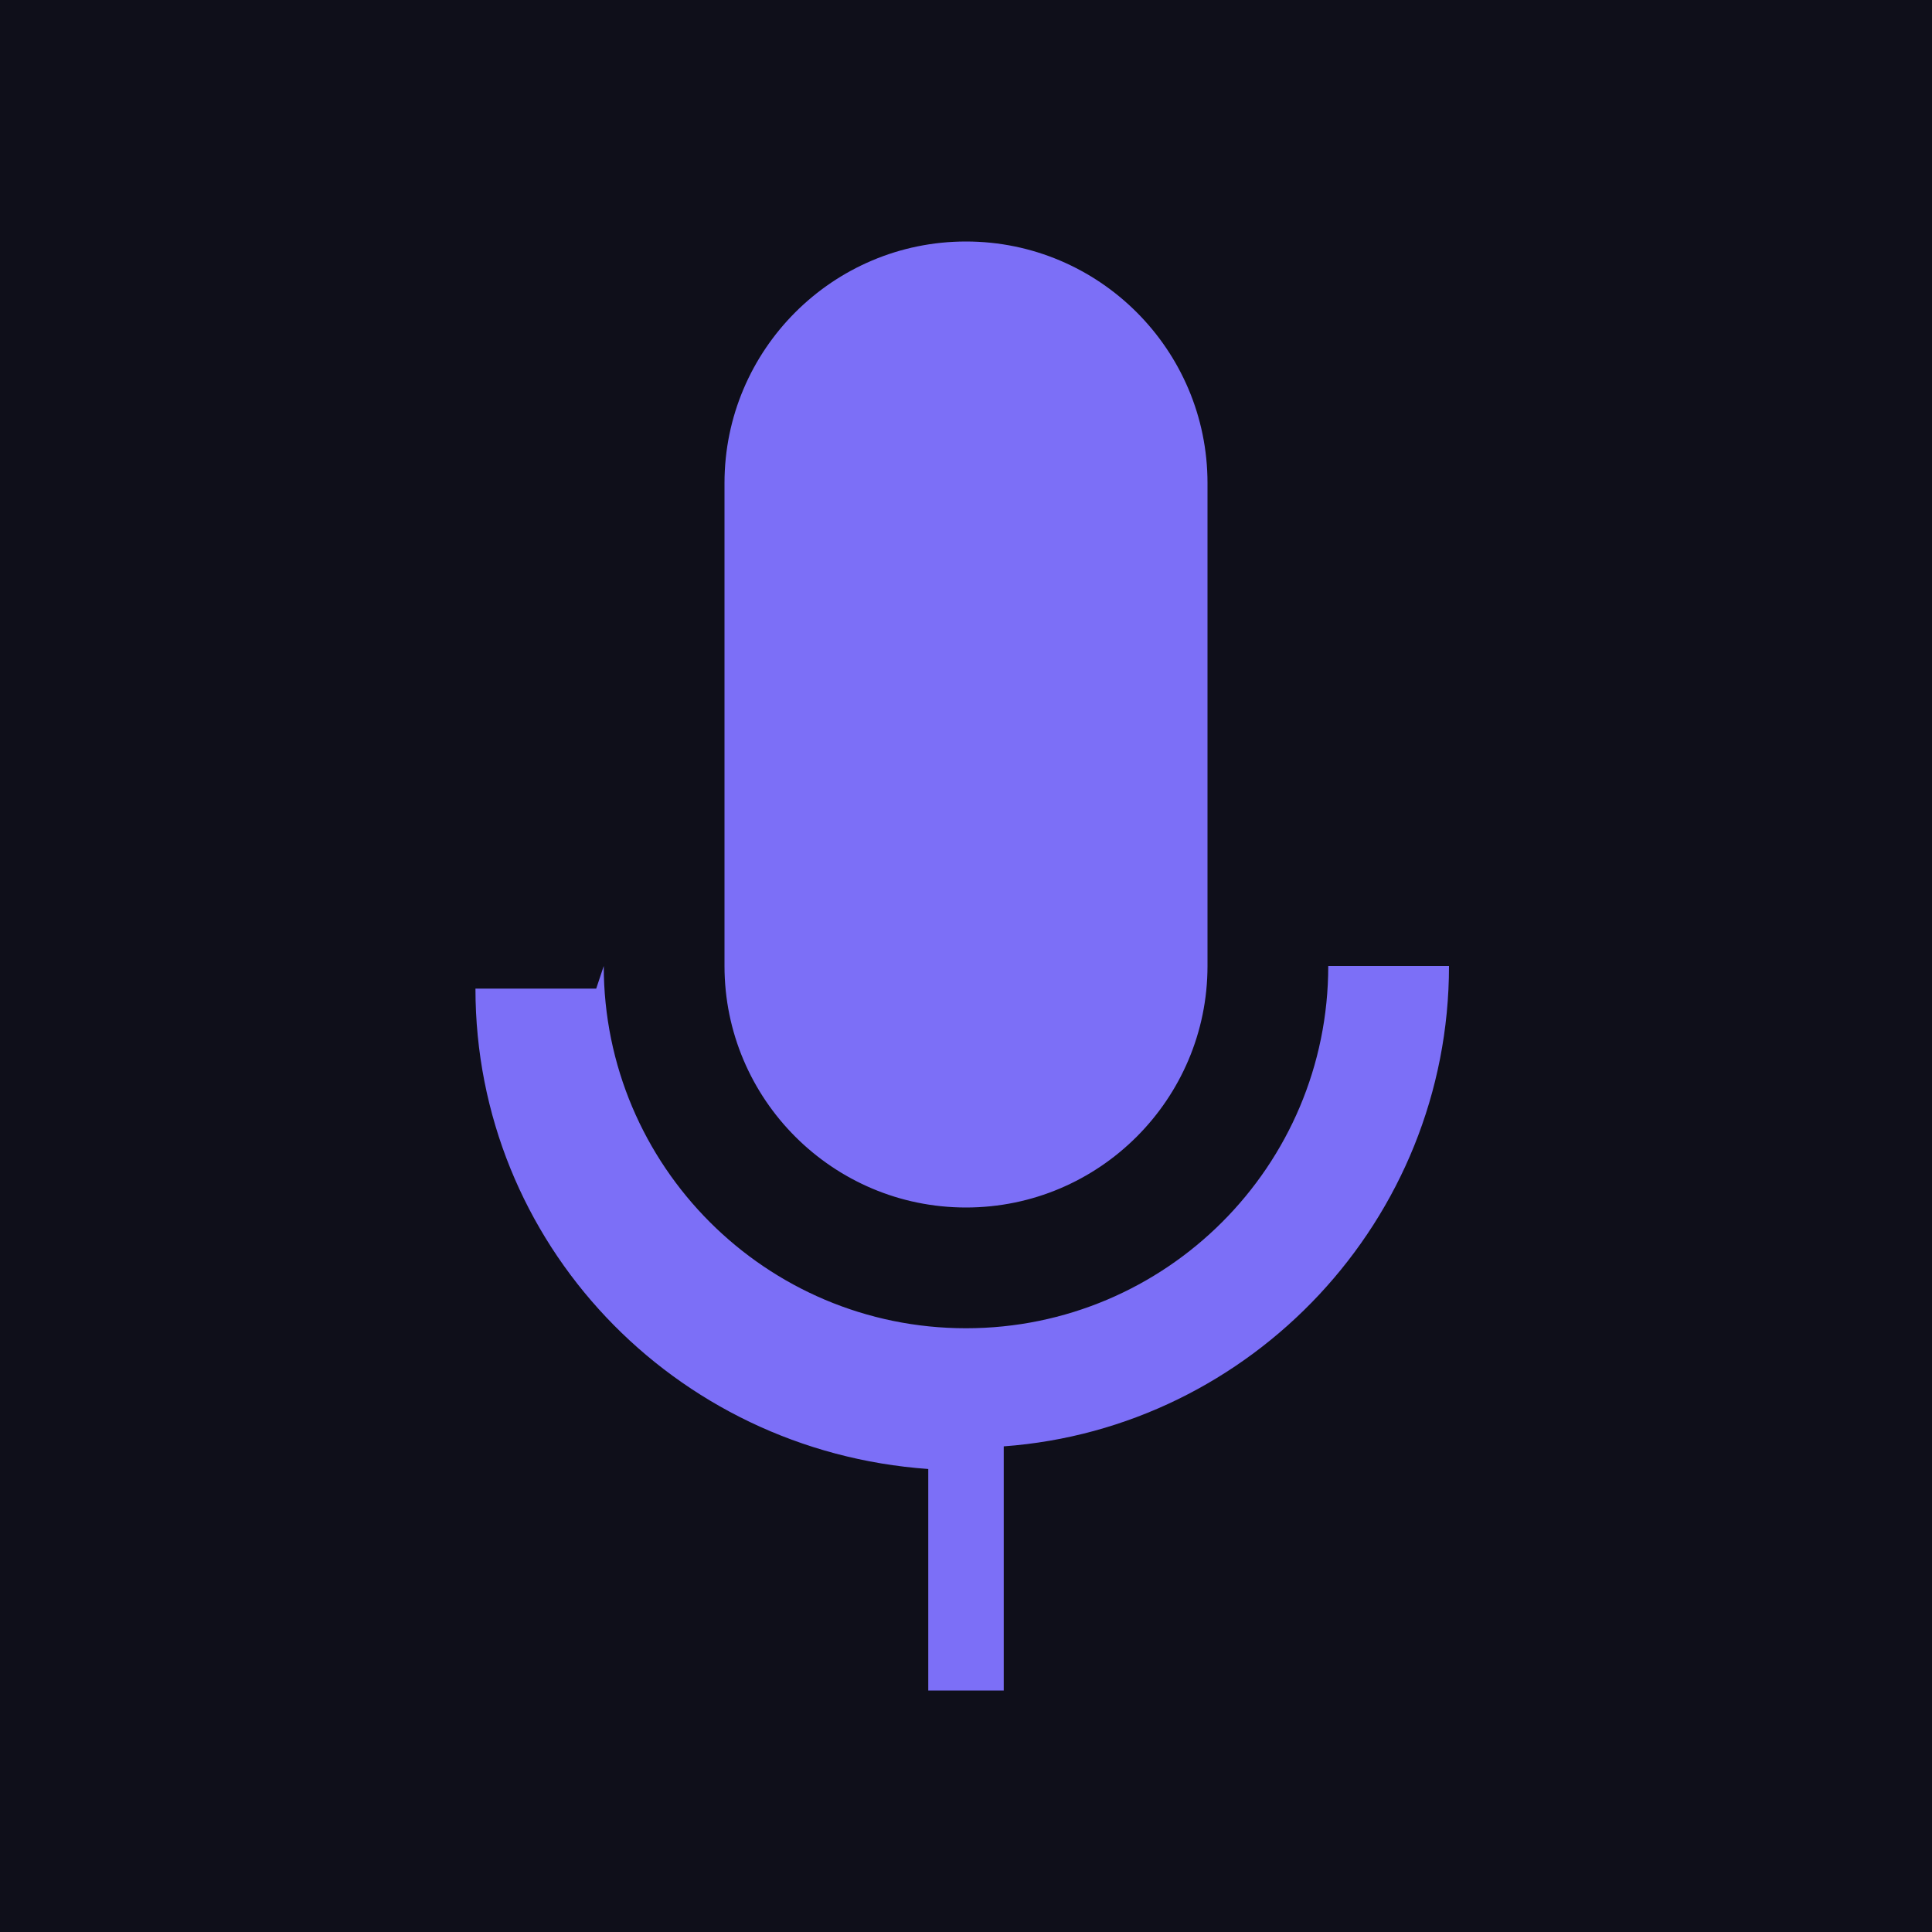
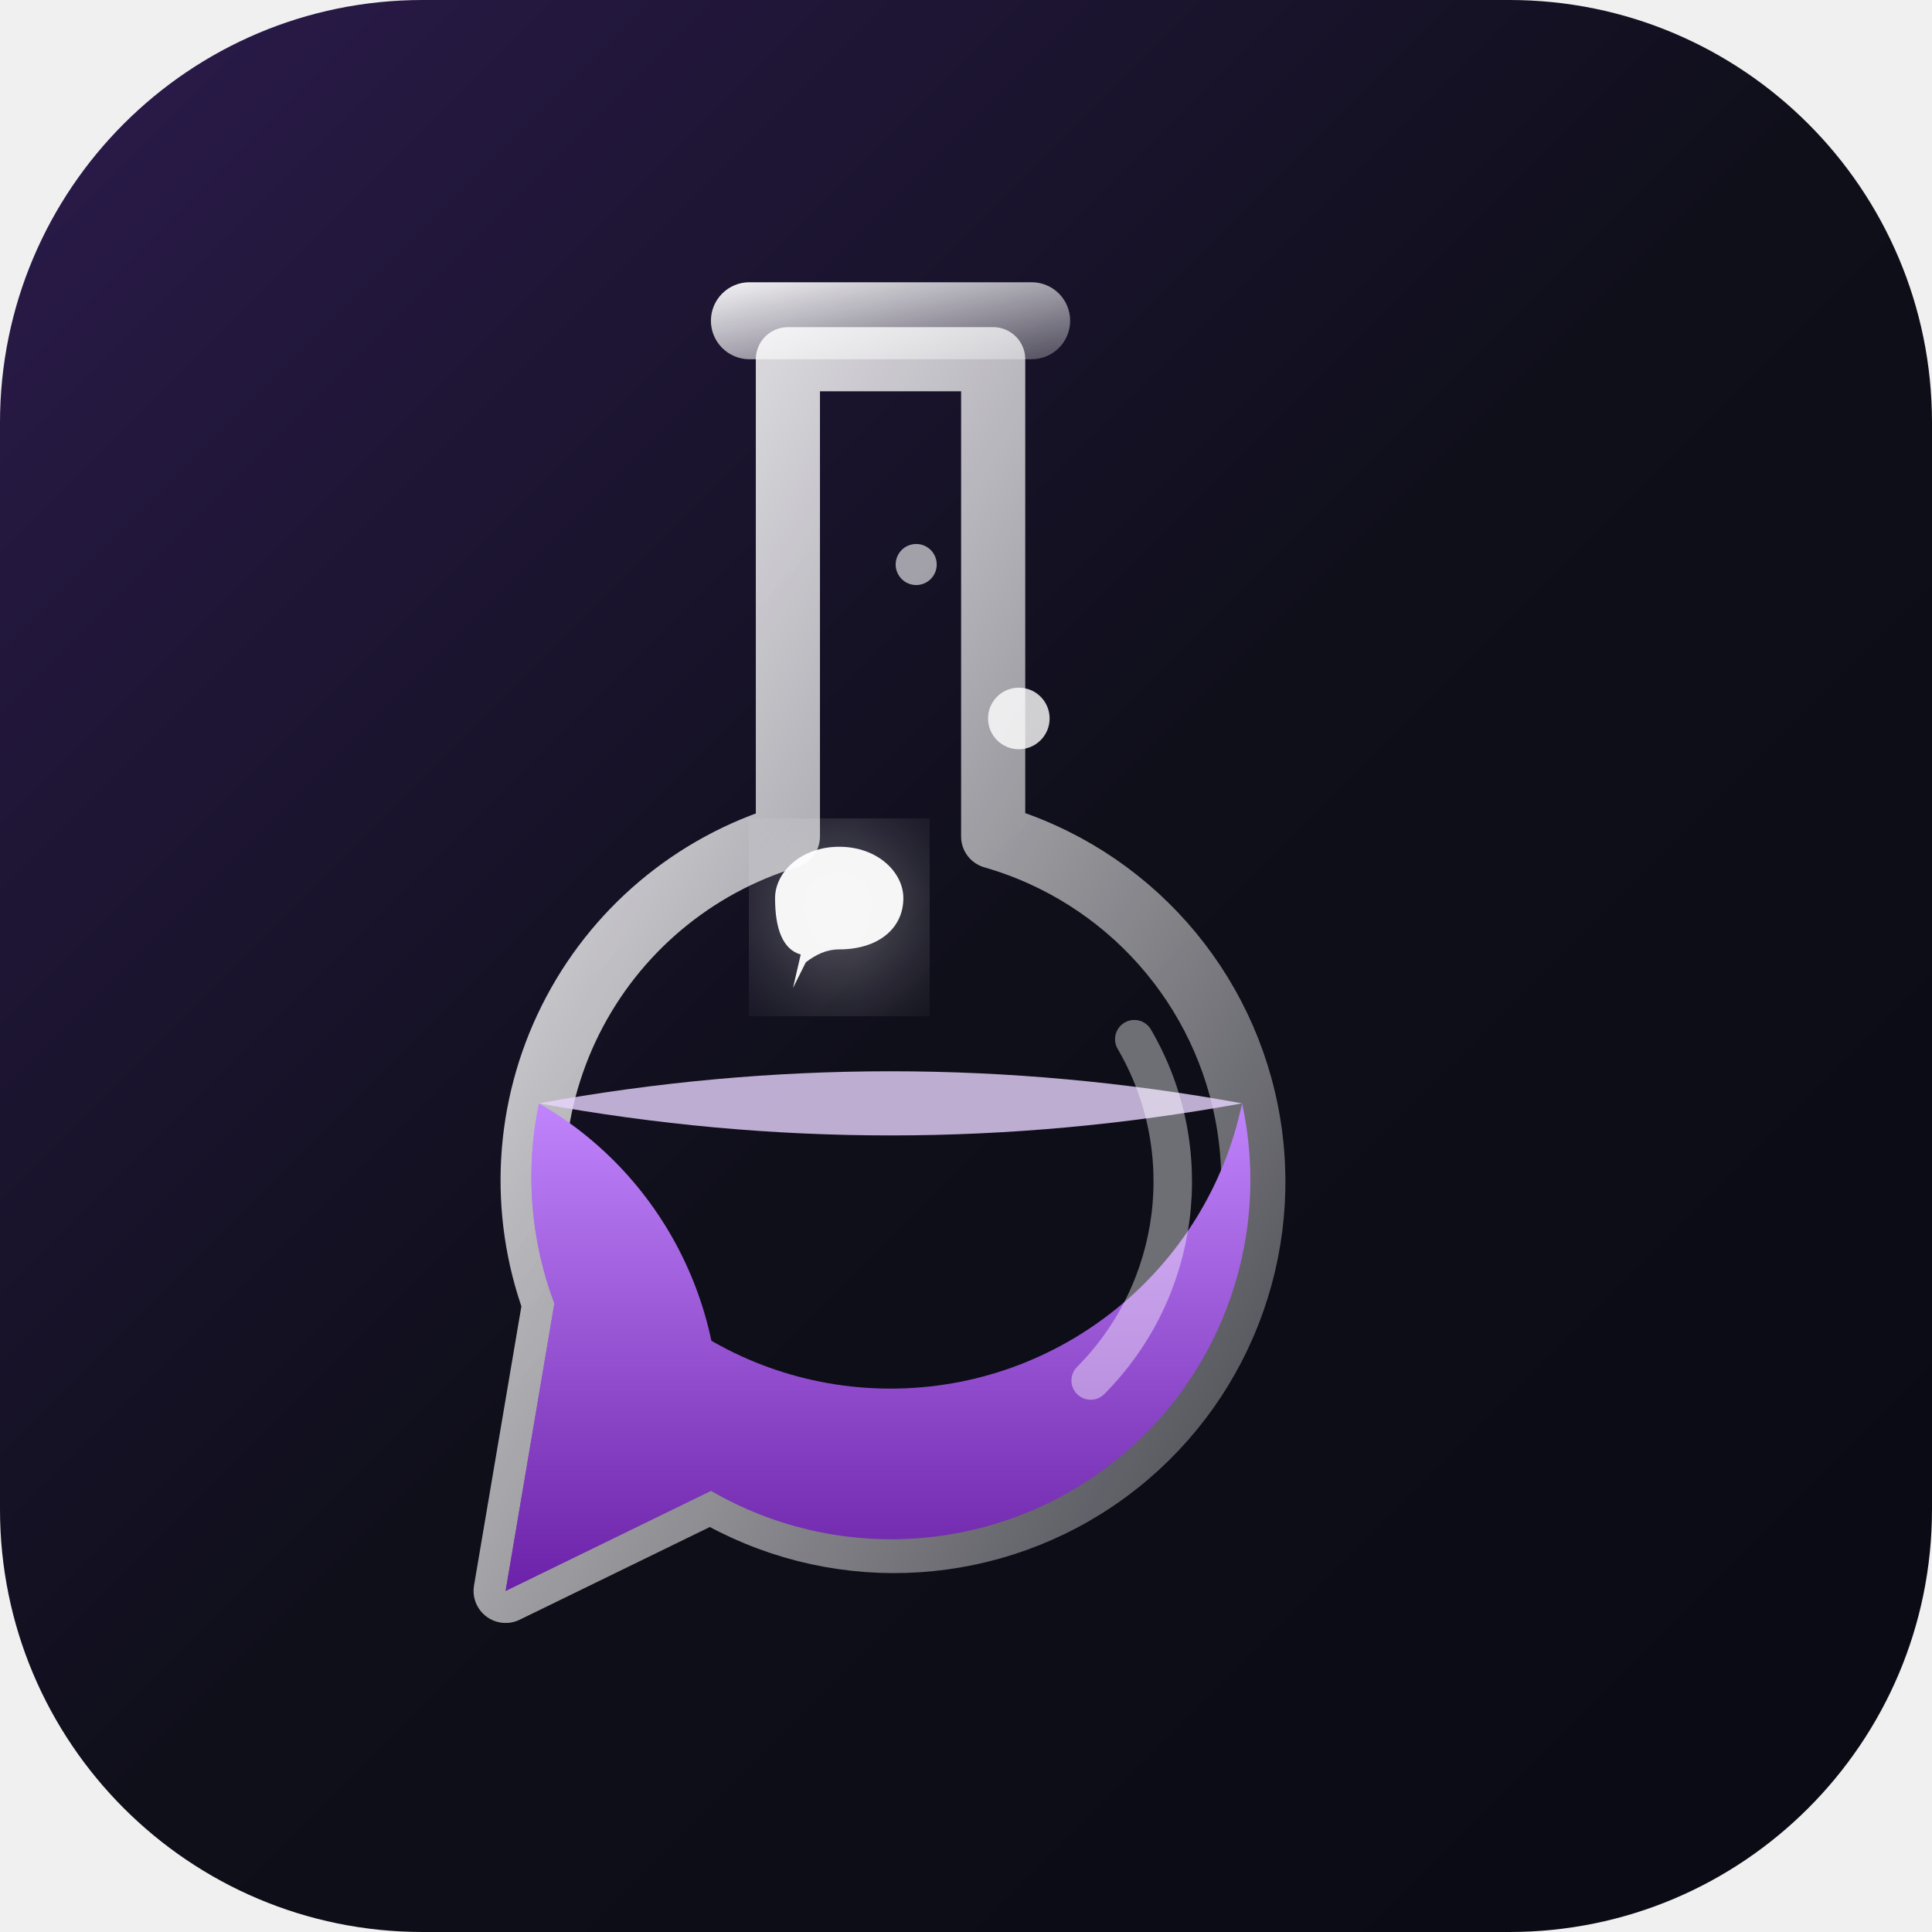
<svg xmlns="http://www.w3.org/2000/svg" viewBox="0 0 512 512" width="100%" height="100%">
-   <rect width="512" height="512" fill="#0f0f1a" />
-   <path fill="#7c6ff7" d="M256 320c35.3 0 64-28.7 64-64V128c0-35.3-28.7-64-64-64s-64 28.7-64 64v128c0 35.3 28.7 64 64 64zm-96-64c0 53 43 96 96 96s96-43 96-96h32c0 67.3-52.4 122.5-118 127.3V448h-20v-58.7C178.4 384.5 126 329.3 126 262h32z" />
+   <defs>
+     <linearGradient id="bg" x1="0%" y1="0%" x2="100%" y2="100%">
+       <stop offset="0%" stop-color="#2c1b4d" />
+       <stop offset="50%" stop-color="#0f0f1a" />
+       <stop offset="100%" stop-color="#0a0a14" />
+     </linearGradient>
+     <linearGradient id="flaskGlass" x1="0%" y1="0%" x2="100%" y2="100%">
+       <stop offset="0%" stop-color="#ffffff" stop-opacity="0.95" />
+       <stop offset="100%" stop-color="#ffffff" stop-opacity="0.25" />
+     </linearGradient>
+     <linearGradient id="liquid" x1="0%" y1="0%" x2="0%" y2="100%">
+       <stop offset="0%" stop-color="#c084fc" />
+       <stop offset="100%" stop-color="#6b21a8" />
+     </linearGradient>
+     <filter id="glow" x="-20%" y="-20%" width="140%" height="140%">
+       <feGaussianBlur stdDeviation="3" result="blur" />
+       <feComposite in="SourceGraphic" in2="blur" operator="over" />
+     </filter>
+   </defs>
+   <rect width="512" height="512" rx="112" fill="url(#bg)" />
+   <g transform="translate(100, 68) scale(6.8)">
+     {/* Flask Outer Contour (Circle + Speech Bubble Pointer + Neck) */}
+     <path d="M 16 4 L 24 4 L 24 22.6 A 14 14 0 1 1 13 48.1 L 5 52 L 6.9 40.8 A 14 14 0 0 1 16 22.6 L 16 4 Z" fill="none" stroke="url(#flaskGlass)" stroke-width="2.5" stroke-linejoin="round" />
+     {/* Flask Neck Lip */}
+     <rect x="13" y="1" width="14" height="3" fill="url(#flaskGlass)" rx="1.5" />
+     {/* Liquid Base */}
+     <path d="M 6.3 33 A 14 14 0 0 1 13 48.1 L 5 52 L 6.9 40.8 A 14 14 0 0 1 6.3 33 Z" fill="url(#liquid)" />
+     <path d="M 6.3 33 A 14 14 0 0 0 33.7 33 A 14 14 0 0 1 13 48.1 L 5 52 L 6.9 40.8 A 14 14 0 0 1 6.3 33 Z" fill="url(#liquid)" />
+     {/* Liquid Surface Wave / 3D Oval Highlight */}
+     <path d="M 6.3 33 Q 20 35.5 33.7 33 Q 20 30.5 6.3 33 Z" fill="#e9d5ff" opacity="0.8" />
+     {/* Glass Highlight Reflection */}
+     <path d="M 29.5 30.5 A 11 11 0 0 1 27.8 43.8" fill="none" stroke="#ffffff" stroke-width="1.5" stroke-linecap="round" opacity="0.4" />
+     {/* Tiny Speech Bubble rising */}
+     <g filter="url(#glow)">
+       <path d="M 18 23 C 19.5 23 20.5 24 20.5 25 C 20.5 26.2 19.5 27 18 27 C 17.5 27 17.1 27.2 16.7 27.5 L 16.2 28.5 L 16.5 27.2 C 15.8 27 15.5 26.2 15.5 25 C 15.5 24 16.5 23 18 23 Z" fill="#ffffff" opacity="0.95" />
+     </g>
+     {/* Circular Bubbles */}
+     <circle cx="25" cy="18" r="1.2" fill="#ffffff" opacity="0.8" />
+     <circle cx="21" cy="12" r="0.8" fill="#ffffff" opacity="0.6" />
+   </g>
</svg>
